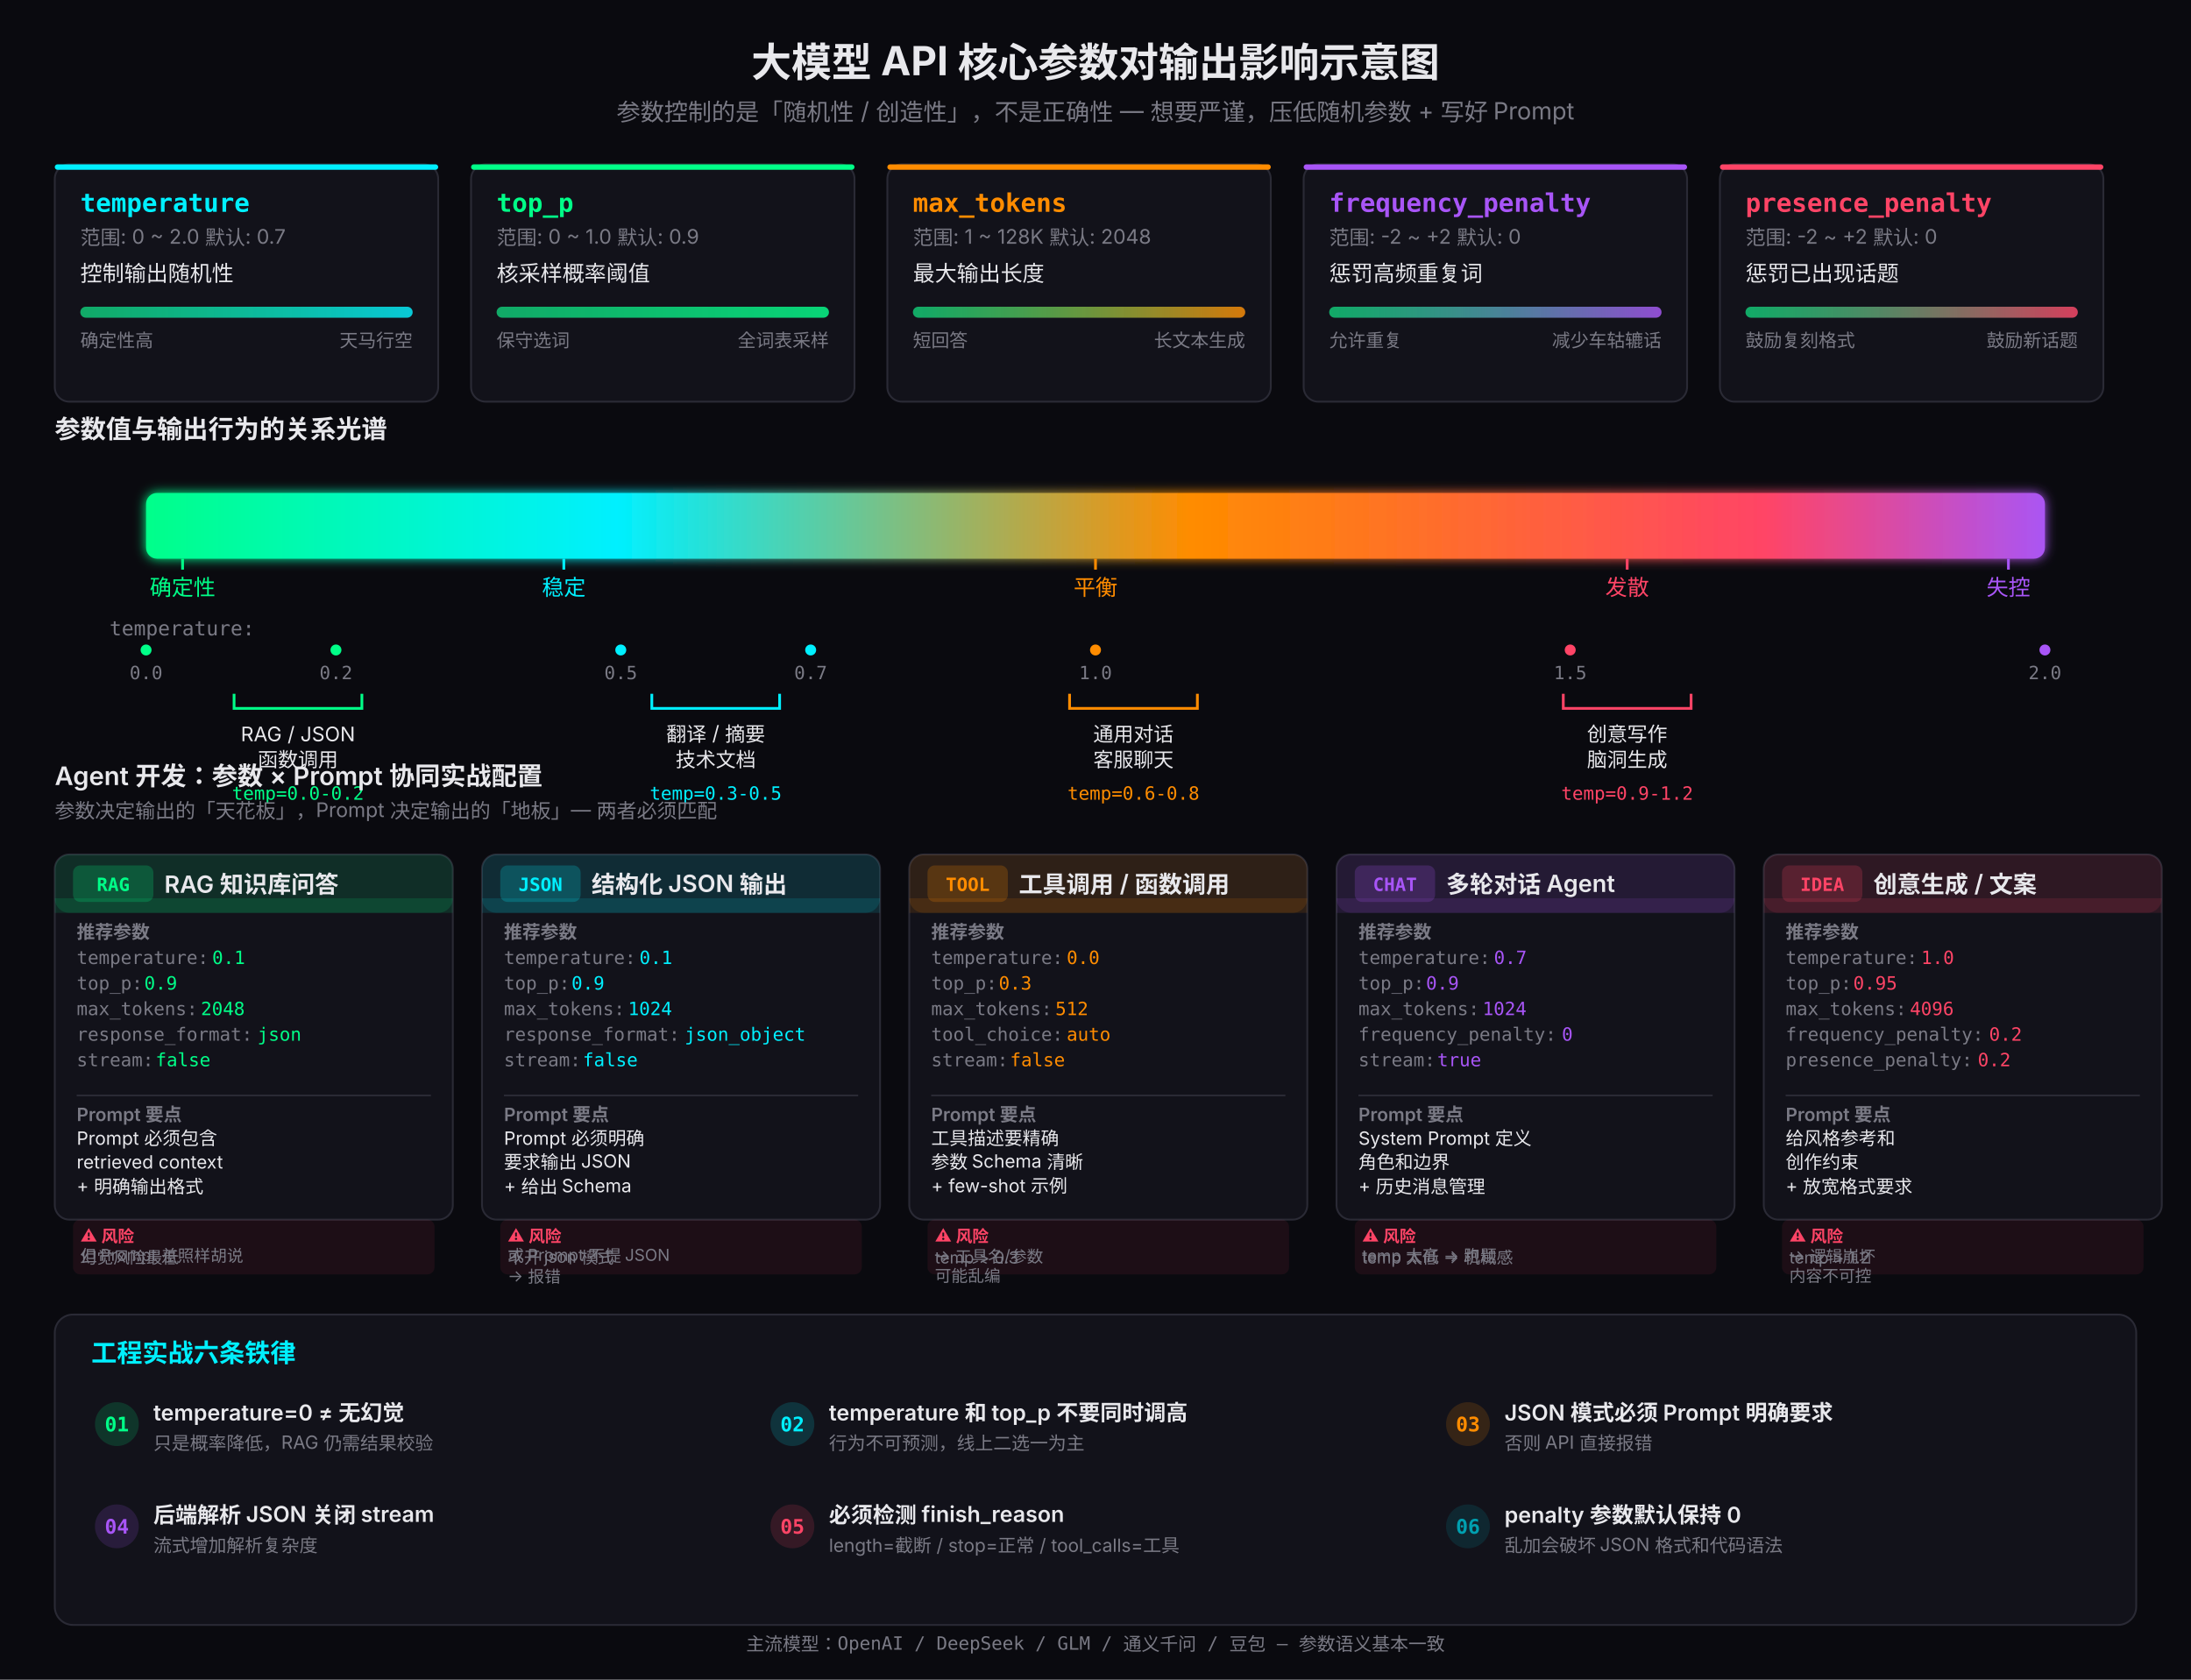
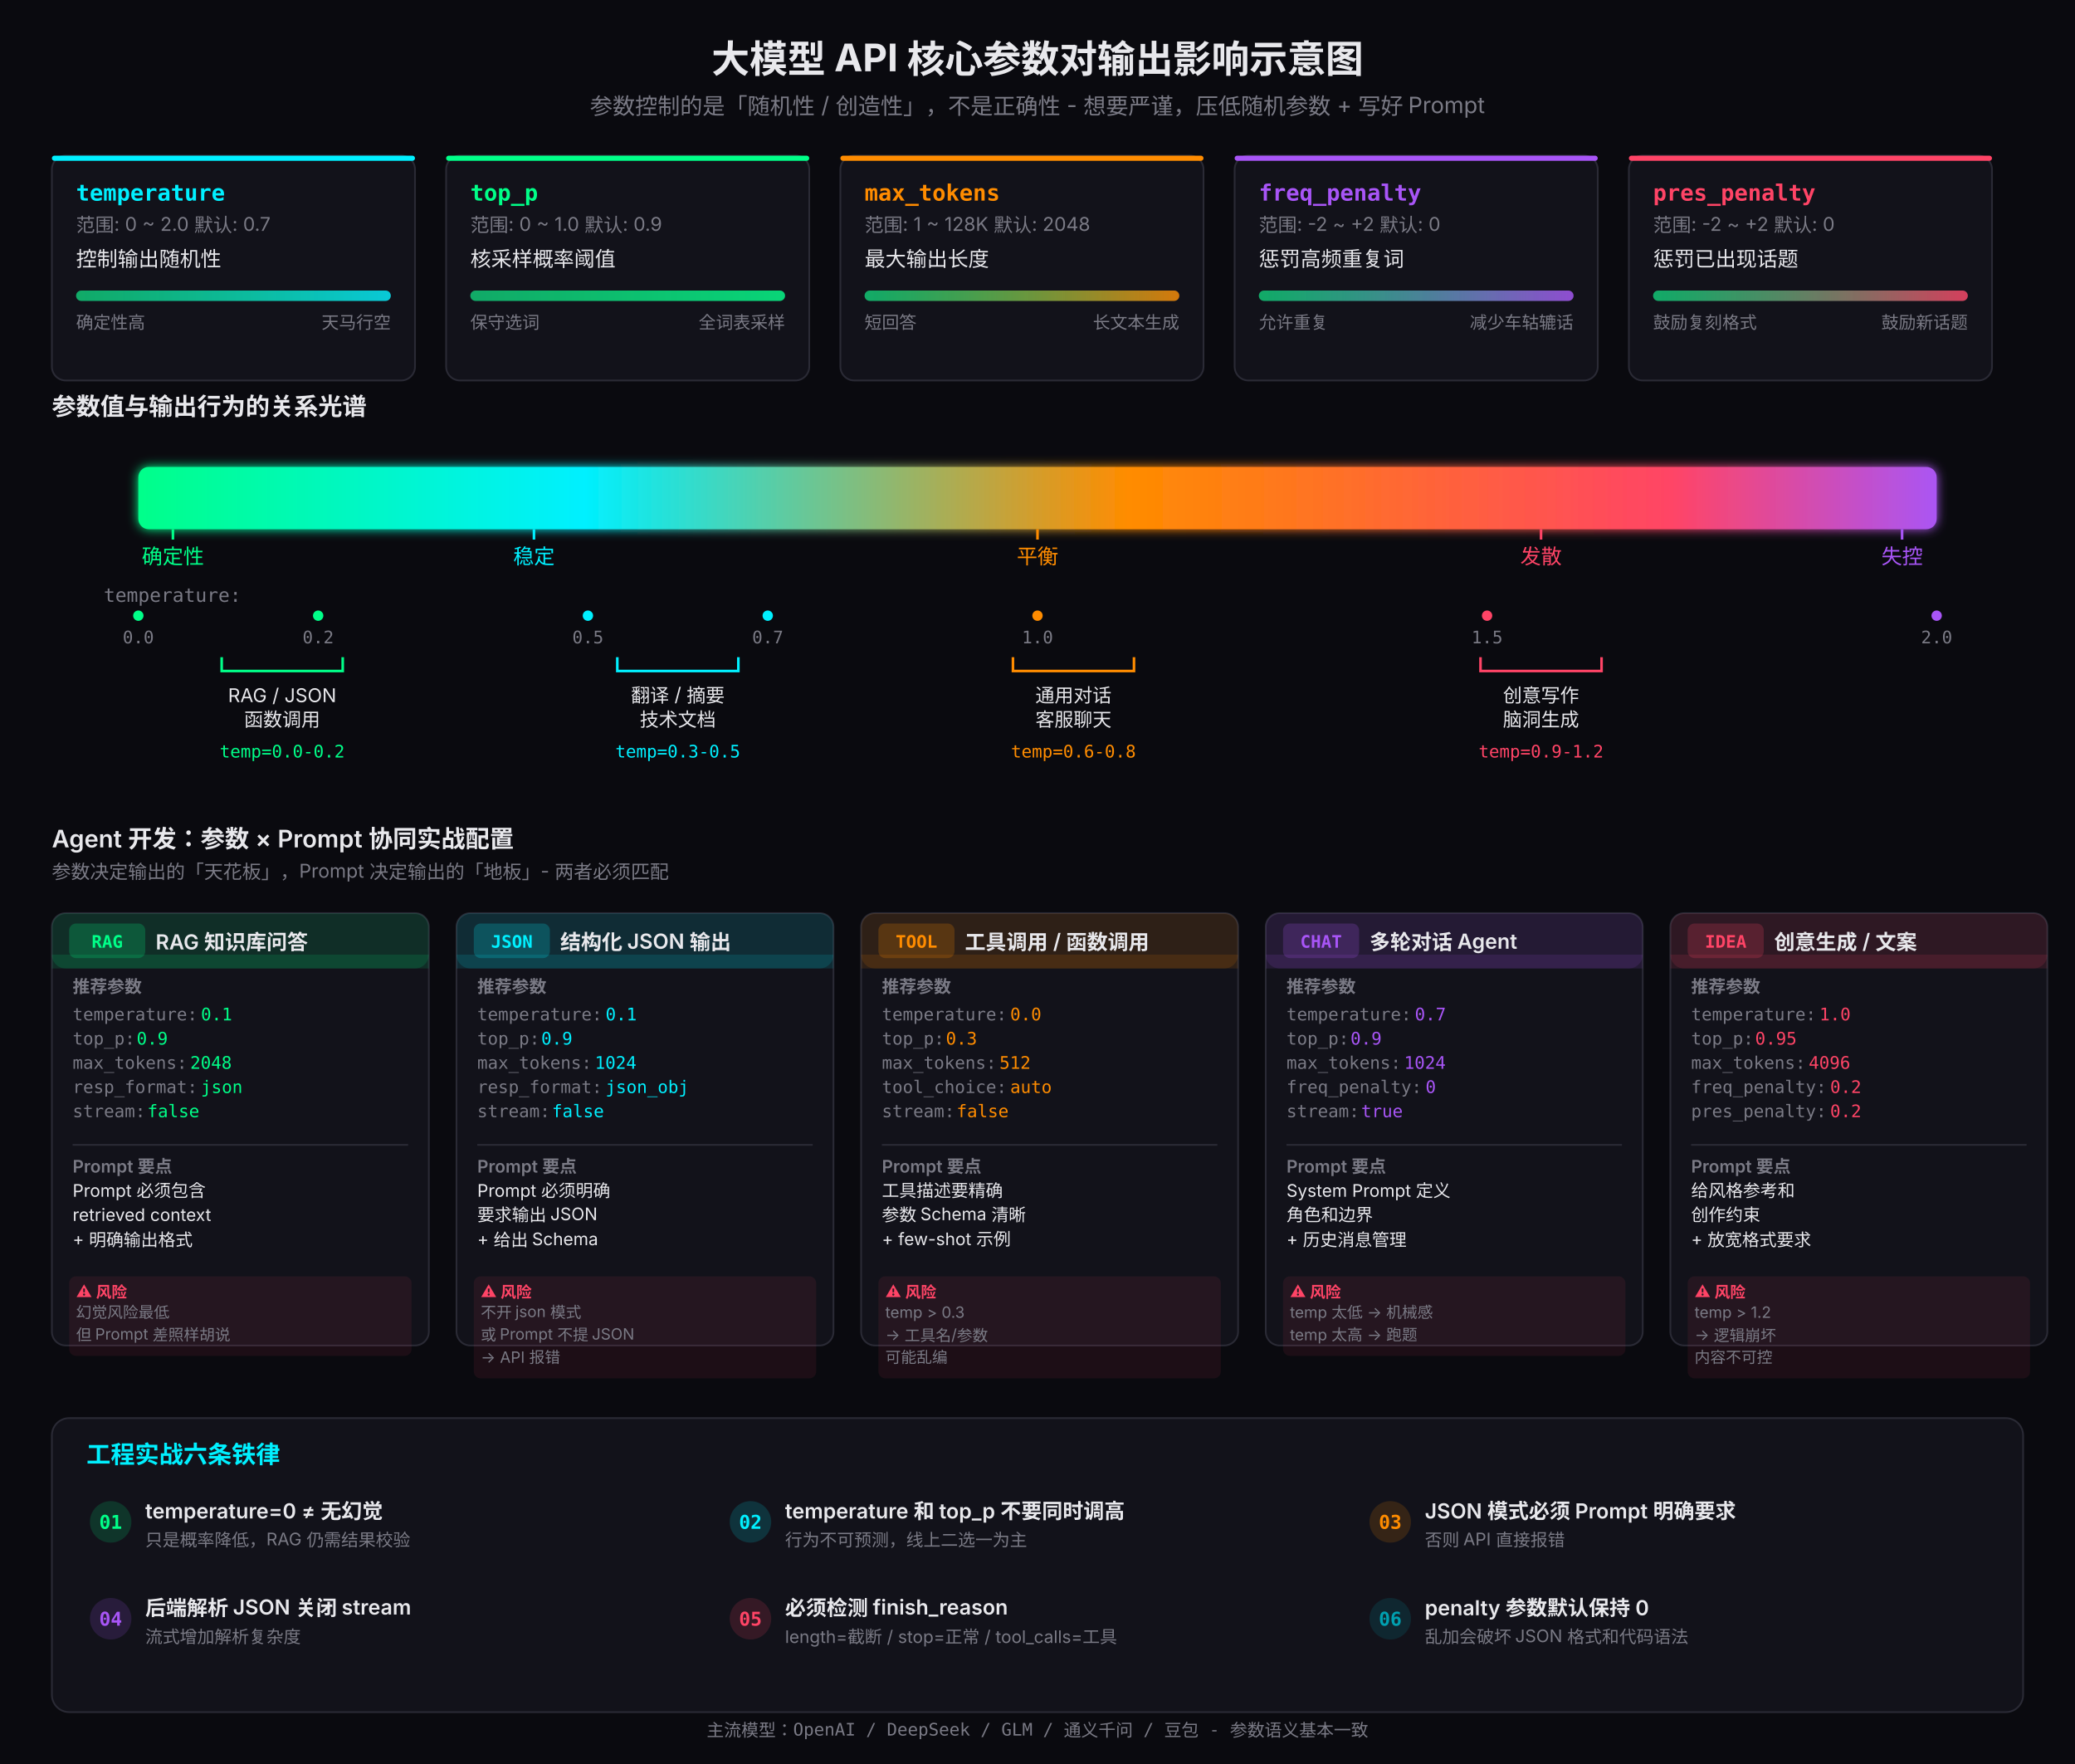
- <svg xmlns="http://www.w3.org/2000/svg" viewBox="0 0 1200 920" font-family="Inter, sans-serif">
+ <svg xmlns="http://www.w3.org/2000/svg" viewBox="0 0 1200 1020" font-family="Inter, sans-serif">
  <defs>
    <marker id="arrow" markerWidth="8" markerHeight="6" refX="8" refY="3" orient="auto">
      <path d="M0,0 L8,3 L0,6 Z" fill="#7a7a85" />
    </marker>
    <marker id="arrow-accent" markerWidth="8" markerHeight="6" refX="8" refY="3" orient="auto">
      <path d="M0,0 L8,3 L0,6 Z" fill="#00f0ff" />
    </marker>
    <linearGradient id="spectrum-grad" x1="0%" y1="0%" x2="100%" y2="0%">
      <stop offset="0%" stop-color="#00ff88" />
      <stop offset="25%" stop-color="#00f0ff" />
      <stop offset="55%" stop-color="#ff8c00" />
      <stop offset="85%" stop-color="#ff4466" />
      <stop offset="100%" stop-color="#a855f7" />
    </linearGradient>
    <filter id="glow" x="-20%" y="-20%" width="140%" height="140%">
      <feGaussianBlur stdDeviation="3" result="blur" />
      <feMerge>
        <feMergeNode in="blur" />
        <feMergeNode in="SourceGraphic" />
      </feMerge>
    </filter>
  </defs>
-   <rect width="1200" height="920" fill="#0a0a0f" />
+   <rect width="1200" height="1020" fill="#0a0a0f" />
  <text x="600" y="42" text-anchor="middle" font-size="22" font-weight="700" fill="#e8e8ec">大模型 API 核心参数对输出影响示意图</text>
-   <text x="600" y="66" text-anchor="middle" font-size="13" fill="#7a7a85">参数控制的是「随机性 / 创造性」，不是正确性 — 想要严谨，压低随机参数 + 写好 Prompt</text>
+   <text x="600" y="66" text-anchor="middle" font-size="13" fill="#7a7a85">参数控制的是「随机性 / 创造性」，不是正确性 - 想要严谨，压低随机参数 + 写好 Prompt</text>
  <rect x="30" y="90" width="210" height="130" rx="8" fill="#12121a" stroke="#2a2a35" stroke-width="1" />
  <rect x="30" y="90" width="210" height="3" rx="1.5" fill="#00f0ff" />
-   <text x="44" y="116" font-size="14" font-weight="600" fill="#00f0ff" font-family="JetBrains Mono, monospace">temperature</text>
+   <text x="44" y="116" font-size="13" font-weight="600" fill="#00f0ff" font-family="JetBrains Mono, monospace">temperature</text>
  <text x="44" y="134" font-size="11" fill="#7a7a85">范围: 0 ~ 2.0  默认: 0.7</text>
  <text x="44" y="154" font-size="12" fill="#e8e8ec">控制输出随机性</text>
  <rect x="44" y="168" width="182" height="6" rx="3" fill="#2a2a35" />
  <linearGradient id="mini-grad-0" x1="0%" y1="0%" x2="100%" y2="0%">
    <stop offset="0%" stop-color="#00ff88" stop-opacity="0.6" />
    <stop offset="100%" stop-color="#00f0ff" stop-opacity="0.8" />
  </linearGradient>
  <rect x="44" y="168" width="182" height="6" rx="3" fill="url(#mini-grad-0)" />
  <text x="44" y="190" font-size="10" fill="#7a7a85">确定性高</text>
  <text x="226" y="190" text-anchor="end" font-size="10" fill="#7a7a85">天马行空</text>
  <rect x="258" y="90" width="210" height="130" rx="8" fill="#12121a" stroke="#2a2a35" stroke-width="1" />
  <rect x="258" y="90" width="210" height="3" rx="1.5" fill="#00ff88" />
-   <text x="272" y="116" font-size="14" font-weight="600" fill="#00ff88" font-family="JetBrains Mono, monospace">top_p</text>
+   <text x="272" y="116" font-size="13" font-weight="600" fill="#00ff88" font-family="JetBrains Mono, monospace">top_p</text>
  <text x="272" y="134" font-size="11" fill="#7a7a85">范围: 0 ~ 1.0  默认: 0.9</text>
  <text x="272" y="154" font-size="12" fill="#e8e8ec">核采样概率阈值</text>
  <rect x="272" y="168" width="182" height="6" rx="3" fill="#2a2a35" />
  <linearGradient id="mini-grad-1" x1="0%" y1="0%" x2="100%" y2="0%">
    <stop offset="0%" stop-color="#00ff88" stop-opacity="0.6" />
    <stop offset="100%" stop-color="#00ff88" stop-opacity="0.8" />
  </linearGradient>
  <rect x="272" y="168" width="182" height="6" rx="3" fill="url(#mini-grad-1)" />
  <text x="272" y="190" font-size="10" fill="#7a7a85">保守选词</text>
  <text x="454" y="190" text-anchor="end" font-size="10" fill="#7a7a85">全词表采样</text>
  <rect x="486" y="90" width="210" height="130" rx="8" fill="#12121a" stroke="#2a2a35" stroke-width="1" />
  <rect x="486" y="90" width="210" height="3" rx="1.5" fill="#ff8c00" />
-   <text x="500" y="116" font-size="14" font-weight="600" fill="#ff8c00" font-family="JetBrains Mono, monospace">max_tokens</text>
+   <text x="500" y="116" font-size="13" font-weight="600" fill="#ff8c00" font-family="JetBrains Mono, monospace">max_tokens</text>
  <text x="500" y="134" font-size="11" fill="#7a7a85">范围: 1 ~ 128K  默认: 2048</text>
  <text x="500" y="154" font-size="12" fill="#e8e8ec">最大输出长度</text>
  <rect x="500" y="168" width="182" height="6" rx="3" fill="#2a2a35" />
  <linearGradient id="mini-grad-2" x1="0%" y1="0%" x2="100%" y2="0%">
    <stop offset="0%" stop-color="#00ff88" stop-opacity="0.6" />
    <stop offset="100%" stop-color="#ff8c00" stop-opacity="0.8" />
  </linearGradient>
  <rect x="500" y="168" width="182" height="6" rx="3" fill="url(#mini-grad-2)" />
  <text x="500" y="190" font-size="10" fill="#7a7a85">短回答</text>
  <text x="682" y="190" text-anchor="end" font-size="10" fill="#7a7a85">长文本生成</text>
  <rect x="714" y="90" width="210" height="130" rx="8" fill="#12121a" stroke="#2a2a35" stroke-width="1" />
  <rect x="714" y="90" width="210" height="3" rx="1.5" fill="#a855f7" />
-   <text x="728" y="116" font-size="14" font-weight="600" fill="#a855f7" font-family="JetBrains Mono, monospace">frequency_penalty</text>
+   <text x="728" y="116" font-size="13" font-weight="600" fill="#a855f7" font-family="JetBrains Mono, monospace">freq_penalty</text>
  <text x="728" y="134" font-size="11" fill="#7a7a85">范围: -2 ~ +2  默认: 0</text>
  <text x="728" y="154" font-size="12" fill="#e8e8ec">惩罚高频重复词</text>
  <rect x="728" y="168" width="182" height="6" rx="3" fill="#2a2a35" />
  <linearGradient id="mini-grad-3" x1="0%" y1="0%" x2="100%" y2="0%">
    <stop offset="0%" stop-color="#00ff88" stop-opacity="0.6" />
    <stop offset="100%" stop-color="#a855f7" stop-opacity="0.8" />
  </linearGradient>
  <rect x="728" y="168" width="182" height="6" rx="3" fill="url(#mini-grad-3)" />
  <text x="728" y="190" font-size="10" fill="#7a7a85">允许重复</text>
  <text x="910" y="190" text-anchor="end" font-size="10" fill="#7a7a85">减少车轱辘话</text>
  <rect x="942" y="90" width="210" height="130" rx="8" fill="#12121a" stroke="#2a2a35" stroke-width="1" />
  <rect x="942" y="90" width="210" height="3" rx="1.5" fill="#ff4466" />
-   <text x="956" y="116" font-size="14" font-weight="600" fill="#ff4466" font-family="JetBrains Mono, monospace">presence_penalty</text>
+   <text x="956" y="116" font-size="13" font-weight="600" fill="#ff4466" font-family="JetBrains Mono, monospace">pres_penalty</text>
  <text x="956" y="134" font-size="11" fill="#7a7a85">范围: -2 ~ +2  默认: 0</text>
  <text x="956" y="154" font-size="12" fill="#e8e8ec">惩罚已出现话题</text>
  <rect x="956" y="168" width="182" height="6" rx="3" fill="#2a2a35" />
  <linearGradient id="mini-grad-4" x1="0%" y1="0%" x2="100%" y2="0%">
    <stop offset="0%" stop-color="#00ff88" stop-opacity="0.6" />
    <stop offset="100%" stop-color="#ff4466" stop-opacity="0.8" />
  </linearGradient>
  <rect x="956" y="168" width="182" height="6" rx="3" fill="url(#mini-grad-4)" />
  <text x="956" y="190" font-size="10" fill="#7a7a85">鼓励复刻格式</text>
  <text x="1138" y="190" text-anchor="end" font-size="10" fill="#7a7a85">鼓励新话题</text>
  <text x="30" y="240" font-size="14" font-weight="600" fill="#e8e8ec">参数值与输出行为的关系光谱</text>
  <rect x="80" y="270" width="1040" height="36" rx="6" fill="url(#spectrum-grad)" filter="url(#glow)" />
  <text x="100" y="326" text-anchor="middle" font-size="12" font-weight="500" fill="#00ff88">确定性</text>
  <line x1="100" y1="306" x2="100" y2="312" stroke="#00ff88" stroke-width="1.5" />
  <text x="308.8" y="326" text-anchor="middle" font-size="12" font-weight="500" fill="#00f0ff">稳定</text>
  <line x1="308.8" y1="306" x2="308.8" y2="312" stroke="#00f0ff" stroke-width="1.5" />
  <text x="600.0" y="326" text-anchor="middle" font-size="12" font-weight="500" fill="#ff8c00">平衡</text>
  <line x1="600.0" y1="306" x2="600.0" y2="312" stroke="#ff8c00" stroke-width="1.5" />
  <text x="891.2" y="326" text-anchor="middle" font-size="12" font-weight="500" fill="#ff4466">发散</text>
  <line x1="891.2" y1="306" x2="891.2" y2="312" stroke="#ff4466" stroke-width="1.5" />
  <text x="1100" y="326" text-anchor="middle" font-size="12" font-weight="500" fill="#a855f7">失控</text>
  <line x1="1100" y1="306" x2="1100" y2="312" stroke="#a855f7" stroke-width="1.5" />
  <text x="60" y="348" font-size="11" fill="#7a7a85" font-family="JetBrains Mono, monospace">temperature:</text>
  <circle cx="80.0" cy="356" r="3" fill="#00ff88" />
  <text x="80.0" y="372" text-anchor="middle" font-size="10" fill="#7a7a85" font-family="JetBrains Mono, monospace">0.0</text>
  <circle cx="184.0" cy="356" r="3" fill="#00ff88" />
  <text x="184.0" y="372" text-anchor="middle" font-size="10" fill="#7a7a85" font-family="JetBrains Mono, monospace">0.2</text>
  <circle cx="340.0" cy="356" r="3" fill="#00f0ff" />
  <text x="340.0" y="372" text-anchor="middle" font-size="10" fill="#7a7a85" font-family="JetBrains Mono, monospace">0.5</text>
  <circle cx="444.0" cy="356" r="3" fill="#00f0ff" />
  <text x="444.0" y="372" text-anchor="middle" font-size="10" fill="#7a7a85" font-family="JetBrains Mono, monospace">0.7</text>
  <circle cx="600.0" cy="356" r="3" fill="#ff8c00" />
  <text x="600.0" y="372" text-anchor="middle" font-size="10" fill="#7a7a85" font-family="JetBrains Mono, monospace">1.0</text>
  <circle cx="860.0" cy="356" r="3" fill="#ff4466" />
  <text x="860.0" y="372" text-anchor="middle" font-size="10" fill="#7a7a85" font-family="JetBrains Mono, monospace">1.5</text>
  <circle cx="1120.0" cy="356" r="3" fill="#a855f7" />
  <text x="1120.0" y="372" text-anchor="middle" font-size="10" fill="#7a7a85" font-family="JetBrains Mono, monospace">2.0</text>
  <path d="M 128.2,380 L 128.2,388 L 198.2,388 L 198.2,380" stroke="#00ff88" stroke-width="1.5" fill="none" />
  <text x="163.2" y="406" text-anchor="middle" font-size="11" fill="#e8e8ec">RAG / JSON</text>
  <text x="163.2" y="420" text-anchor="middle" font-size="11" fill="#e8e8ec">函数调用</text>
  <text x="163.2" y="438" text-anchor="middle" font-size="10" fill="#00ff88" font-family="JetBrains Mono, monospace">temp=0.0-0.2</text>
  <path d="M 357.0,380 L 357.0,388 L 427.0,388 L 427.0,380" stroke="#00f0ff" stroke-width="1.5" fill="none" />
  <text x="392.0" y="406" text-anchor="middle" font-size="11" fill="#e8e8ec">翻译 / 摘要</text>
  <text x="392.0" y="420" text-anchor="middle" font-size="11" fill="#e8e8ec">技术文档</text>
  <text x="392.0" y="438" text-anchor="middle" font-size="10" fill="#00f0ff" font-family="JetBrains Mono, monospace">temp=0.3-0.5</text>
  <path d="M 585.8,380 L 585.8,388 L 655.8,388 L 655.8,380" stroke="#ff8c00" stroke-width="1.5" fill="none" />
  <text x="620.8" y="406" text-anchor="middle" font-size="11" fill="#e8e8ec">通用对话</text>
  <text x="620.8" y="420" text-anchor="middle" font-size="11" fill="#e8e8ec">客服聊天</text>
  <text x="620.8" y="438" text-anchor="middle" font-size="10" fill="#ff8c00" font-family="JetBrains Mono, monospace">temp=0.6-0.8</text>
  <path d="M 856.2,380 L 856.2,388 L 926.2,388 L 926.2,380" stroke="#ff4466" stroke-width="1.5" fill="none" />
  <text x="891.2" y="406" text-anchor="middle" font-size="11" fill="#e8e8ec">创意写作</text>
  <text x="891.2" y="420" text-anchor="middle" font-size="11" fill="#e8e8ec">脑洞生成</text>
  <text x="891.2" y="438" text-anchor="middle" font-size="10" fill="#ff4466" font-family="JetBrains Mono, monospace">temp=0.9-1.2</text>
-   <text x="30" y="430" font-size="14" font-weight="600" fill="#e8e8ec">Agent 开发：参数 × Prompt 协同实战配置</text>
-   <text x="30" y="448" font-size="11" fill="#7a7a85">参数决定输出的「天花板」，Prompt 决定输出的「地板」— 两者必须匹配</text>
-   <rect x="30" y="468" width="218" height="200" rx="8" fill="#12121a" stroke="#2a2a35" stroke-width="1" />
-   <rect x="30" y="468" width="218" height="32" rx="8" fill="#00ff88" opacity="0.12" />
-   <rect x="30" y="492" width="218" height="8" fill="#00ff88" opacity="0.12" />
-   <rect x="40" y="474" width="44" height="20" rx="4" fill="#00ff88" opacity="0.2" />
-   <text x="62" y="488" text-anchor="middle" font-size="10" font-weight="700" fill="#00ff88" font-family="JetBrains Mono, monospace">RAG</text>
-   <text x="90" y="489" font-size="13" font-weight="600" fill="#e8e8ec">RAG 知识库问答</text>
-   <text x="42" y="514" font-size="10" font-weight="600" fill="#7a7a85">推荐参数</text>
-   <text x="42" y="528" font-size="10" fill="#7a7a85" font-family="JetBrains Mono, monospace">temperature:</text>
-   <text x="116.2" y="528" font-size="10" fill="#00ff88" font-family="JetBrains Mono, monospace">0.1</text>
-   <text x="42" y="542" font-size="10" fill="#7a7a85" font-family="JetBrains Mono, monospace">top_p:</text>
-   <text x="79.0" y="542" font-size="10" fill="#00ff88" font-family="JetBrains Mono, monospace">0.9</text>
-   <text x="42" y="556" font-size="10" fill="#7a7a85" font-family="JetBrains Mono, monospace">max_tokens:</text>
-   <text x="110.0" y="556" font-size="10" fill="#00ff88" font-family="JetBrains Mono, monospace">2048</text>
-   <text x="42" y="570" font-size="10" fill="#7a7a85" font-family="JetBrains Mono, monospace">response_format:</text>
-   <text x="141.0" y="570" font-size="10" fill="#00ff88" font-family="JetBrains Mono, monospace">json</text>
-   <text x="42" y="584" font-size="10" fill="#7a7a85" font-family="JetBrains Mono, monospace">stream:</text>
-   <text x="85.2" y="584" font-size="10" fill="#00ff88" font-family="JetBrains Mono, monospace">false</text>
-   <line x1="42" y1="600" x2="236" y2="600" stroke="#2a2a35" stroke-width="1" />
-   <text x="42" y="614" font-size="10" font-weight="600" fill="#7a7a85">Prompt 要点</text>
-   <text x="42" y="627" font-size="10" fill="#e8e8ec">Prompt 必须包含</text>
-   <text x="42" y="640" font-size="10" fill="#e8e8ec">retrieved context</text>
-   <text x="42" y="653" font-size="10" fill="#e8e8ec">+ 明确输出格式</text>
-   <rect x="40" y="668" width="198" height="30" rx="4" fill="#ff4466" opacity="0.08" />
-   <text x="44" y="680" font-size="9" font-weight="600" fill="#ff4466">⚠ 风险</text>
-   <text x="44" y="692" font-size="9" fill="#7a7a85">幻觉风险最低</text>
-   <text x="44" y="691" font-size="9" fill="#7a7a85">但 Prompt 差照样胡说</text>
-   <rect x="264" y="468" width="218" height="200" rx="8" fill="#12121a" stroke="#2a2a35" stroke-width="1" />
-   <rect x="264" y="468" width="218" height="32" rx="8" fill="#00f0ff" opacity="0.12" />
-   <rect x="264" y="492" width="218" height="8" fill="#00f0ff" opacity="0.12" />
-   <rect x="274" y="474" width="44" height="20" rx="4" fill="#00f0ff" opacity="0.2" />
-   <text x="296" y="488" text-anchor="middle" font-size="10" font-weight="700" fill="#00f0ff" font-family="JetBrains Mono, monospace">JSON</text>
-   <text x="324" y="489" font-size="13" font-weight="600" fill="#e8e8ec">结构化 JSON 输出</text>
-   <text x="276" y="514" font-size="10" font-weight="600" fill="#7a7a85">推荐参数</text>
-   <text x="276" y="528" font-size="10" fill="#7a7a85" font-family="JetBrains Mono, monospace">temperature:</text>
-   <text x="350.2" y="528" font-size="10" fill="#00f0ff" font-family="JetBrains Mono, monospace">0.1</text>
-   <text x="276" y="542" font-size="10" fill="#7a7a85" font-family="JetBrains Mono, monospace">top_p:</text>
-   <text x="313.0" y="542" font-size="10" fill="#00f0ff" font-family="JetBrains Mono, monospace">0.9</text>
-   <text x="276" y="556" font-size="10" fill="#7a7a85" font-family="JetBrains Mono, monospace">max_tokens:</text>
-   <text x="344.0" y="556" font-size="10" fill="#00f0ff" font-family="JetBrains Mono, monospace">1024</text>
-   <text x="276" y="570" font-size="10" fill="#7a7a85" font-family="JetBrains Mono, monospace">response_format:</text>
-   <text x="375.0" y="570" font-size="10" fill="#00f0ff" font-family="JetBrains Mono, monospace">json_object</text>
-   <text x="276" y="584" font-size="10" fill="#7a7a85" font-family="JetBrains Mono, monospace">stream:</text>
-   <text x="319.2" y="584" font-size="10" fill="#00f0ff" font-family="JetBrains Mono, monospace">false</text>
-   <line x1="276" y1="600" x2="470" y2="600" stroke="#2a2a35" stroke-width="1" />
-   <text x="276" y="614" font-size="10" font-weight="600" fill="#7a7a85">Prompt 要点</text>
-   <text x="276" y="627" font-size="10" fill="#e8e8ec">Prompt 必须明确</text>
-   <text x="276" y="640" font-size="10" fill="#e8e8ec">要求输出 JSON</text>
-   <text x="276" y="653" font-size="10" fill="#e8e8ec">+ 给出 Schema</text>
-   <rect x="274" y="668" width="198" height="30" rx="4" fill="#ff4466" opacity="0.08" />
-   <text x="278" y="680" font-size="9" font-weight="600" fill="#ff4466">⚠ 风险</text>
-   <text x="278" y="692" font-size="9" fill="#7a7a85">不开 json 模式</text>
-   <text x="278" y="691" font-size="9" fill="#7a7a85">或 Prompt 不提 JSON</text>
-   <text x="278" y="702" font-size="9" fill="#7a7a85">→ 报错</text>
-   <rect x="498" y="468" width="218" height="200" rx="8" fill="#12121a" stroke="#2a2a35" stroke-width="1" />
-   <rect x="498" y="468" width="218" height="32" rx="8" fill="#ff8c00" opacity="0.12" />
-   <rect x="498" y="492" width="218" height="8" fill="#ff8c00" opacity="0.12" />
-   <rect x="508" y="474" width="44" height="20" rx="4" fill="#ff8c00" opacity="0.2" />
-   <text x="530" y="488" text-anchor="middle" font-size="10" font-weight="700" fill="#ff8c00" font-family="JetBrains Mono, monospace">TOOL</text>
-   <text x="558" y="489" font-size="13" font-weight="600" fill="#e8e8ec">工具调用 / 函数调用</text>
-   <text x="510" y="514" font-size="10" font-weight="600" fill="#7a7a85">推荐参数</text>
-   <text x="510" y="528" font-size="10" fill="#7a7a85" font-family="JetBrains Mono, monospace">temperature:</text>
-   <text x="584.2" y="528" font-size="10" fill="#ff8c00" font-family="JetBrains Mono, monospace">0.0</text>
-   <text x="510" y="542" font-size="10" fill="#7a7a85" font-family="JetBrains Mono, monospace">top_p:</text>
-   <text x="547.0" y="542" font-size="10" fill="#ff8c00" font-family="JetBrains Mono, monospace">0.3</text>
-   <text x="510" y="556" font-size="10" fill="#7a7a85" font-family="JetBrains Mono, monospace">max_tokens:</text>
-   <text x="578.0" y="556" font-size="10" fill="#ff8c00" font-family="JetBrains Mono, monospace">512</text>
-   <text x="510" y="570" font-size="10" fill="#7a7a85" font-family="JetBrains Mono, monospace">tool_choice:</text>
-   <text x="584.2" y="570" font-size="10" fill="#ff8c00" font-family="JetBrains Mono, monospace">auto</text>
-   <text x="510" y="584" font-size="10" fill="#7a7a85" font-family="JetBrains Mono, monospace">stream:</text>
-   <text x="553.2" y="584" font-size="10" fill="#ff8c00" font-family="JetBrains Mono, monospace">false</text>
-   <line x1="510" y1="600" x2="704" y2="600" stroke="#2a2a35" stroke-width="1" />
-   <text x="510" y="614" font-size="10" font-weight="600" fill="#7a7a85">Prompt 要点</text>
-   <text x="510" y="627" font-size="10" fill="#e8e8ec">工具描述要精确</text>
-   <text x="510" y="640" font-size="10" fill="#e8e8ec">参数 Schema 清晰</text>
-   <text x="510" y="653" font-size="10" fill="#e8e8ec">+ few-shot 示例</text>
-   <rect x="508" y="668" width="198" height="30" rx="4" fill="#ff4466" opacity="0.08" />
-   <text x="512" y="680" font-size="9" font-weight="600" fill="#ff4466">⚠ 风险</text>
-   <text x="512" y="692" font-size="9" fill="#7a7a85">temp &gt; 0.3</text>
-   <text x="512" y="691" font-size="9" fill="#7a7a85">→ 工具名/参数</text>
-   <text x="512" y="702" font-size="9" fill="#7a7a85">可能乱编</text>
-   <rect x="732" y="468" width="218" height="200" rx="8" fill="#12121a" stroke="#2a2a35" stroke-width="1" />
-   <rect x="732" y="468" width="218" height="32" rx="8" fill="#a855f7" opacity="0.12" />
-   <rect x="732" y="492" width="218" height="8" fill="#a855f7" opacity="0.12" />
-   <rect x="742" y="474" width="44" height="20" rx="4" fill="#a855f7" opacity="0.2" />
-   <text x="764" y="488" text-anchor="middle" font-size="10" font-weight="700" fill="#a855f7" font-family="JetBrains Mono, monospace">CHAT</text>
-   <text x="792" y="489" font-size="13" font-weight="600" fill="#e8e8ec">多轮对话 Agent</text>
-   <text x="744" y="514" font-size="10" font-weight="600" fill="#7a7a85">推荐参数</text>
-   <text x="744" y="528" font-size="10" fill="#7a7a85" font-family="JetBrains Mono, monospace">temperature:</text>
-   <text x="818.2" y="528" font-size="10" fill="#a855f7" font-family="JetBrains Mono, monospace">0.7</text>
-   <text x="744" y="542" font-size="10" fill="#7a7a85" font-family="JetBrains Mono, monospace">top_p:</text>
-   <text x="781.0" y="542" font-size="10" fill="#a855f7" font-family="JetBrains Mono, monospace">0.9</text>
-   <text x="744" y="556" font-size="10" fill="#7a7a85" font-family="JetBrains Mono, monospace">max_tokens:</text>
-   <text x="812.0" y="556" font-size="10" fill="#a855f7" font-family="JetBrains Mono, monospace">1024</text>
-   <text x="744" y="570" font-size="10" fill="#7a7a85" font-family="JetBrains Mono, monospace">frequency_penalty:</text>
-   <text x="855.4" y="570" font-size="10" fill="#a855f7" font-family="JetBrains Mono, monospace">0</text>
-   <text x="744" y="584" font-size="10" fill="#7a7a85" font-family="JetBrains Mono, monospace">stream:</text>
-   <text x="787.2" y="584" font-size="10" fill="#a855f7" font-family="JetBrains Mono, monospace">true</text>
-   <line x1="744" y1="600" x2="938" y2="600" stroke="#2a2a35" stroke-width="1" />
-   <text x="744" y="614" font-size="10" font-weight="600" fill="#7a7a85">Prompt 要点</text>
-   <text x="744" y="627" font-size="10" fill="#e8e8ec">System Prompt 定义</text>
-   <text x="744" y="640" font-size="10" fill="#e8e8ec">角色和边界</text>
-   <text x="744" y="653" font-size="10" fill="#e8e8ec">+ 历史消息管理</text>
-   <rect x="742" y="668" width="198" height="30" rx="4" fill="#ff4466" opacity="0.08" />
-   <text x="746" y="680" font-size="9" font-weight="600" fill="#ff4466">⚠ 风险</text>
-   <text x="746" y="692" font-size="9" fill="#7a7a85">temp 太低 → 机械感</text>
-   <text x="746" y="691" font-size="9" fill="#7a7a85">temp 太高 → 跑题</text>
-   <rect x="966" y="468" width="218" height="200" rx="8" fill="#12121a" stroke="#2a2a35" stroke-width="1" />
-   <rect x="966" y="468" width="218" height="32" rx="8" fill="#ff4466" opacity="0.12" />
-   <rect x="966" y="492" width="218" height="8" fill="#ff4466" opacity="0.12" />
-   <rect x="976" y="474" width="44" height="20" rx="4" fill="#ff4466" opacity="0.2" />
-   <text x="998" y="488" text-anchor="middle" font-size="10" font-weight="700" fill="#ff4466" font-family="JetBrains Mono, monospace">IDEA</text>
-   <text x="1026" y="489" font-size="13" font-weight="600" fill="#e8e8ec">创意生成 / 文案</text>
-   <text x="978" y="514" font-size="10" font-weight="600" fill="#7a7a85">推荐参数</text>
-   <text x="978" y="528" font-size="10" fill="#7a7a85" font-family="JetBrains Mono, monospace">temperature:</text>
-   <text x="1052.2" y="528" font-size="10" fill="#ff4466" font-family="JetBrains Mono, monospace">1.0</text>
-   <text x="978" y="542" font-size="10" fill="#7a7a85" font-family="JetBrains Mono, monospace">top_p:</text>
-   <text x="1015.0" y="542" font-size="10" fill="#ff4466" font-family="JetBrains Mono, monospace">0.95</text>
-   <text x="978" y="556" font-size="10" fill="#7a7a85" font-family="JetBrains Mono, monospace">max_tokens:</text>
-   <text x="1046.0" y="556" font-size="10" fill="#ff4466" font-family="JetBrains Mono, monospace">4096</text>
-   <text x="978" y="570" font-size="10" fill="#7a7a85" font-family="JetBrains Mono, monospace">frequency_penalty:</text>
-   <text x="1089.4" y="570" font-size="10" fill="#ff4466" font-family="JetBrains Mono, monospace">0.2</text>
-   <text x="978" y="584" font-size="10" fill="#7a7a85" font-family="JetBrains Mono, monospace">presence_penalty:</text>
-   <text x="1083.2" y="584" font-size="10" fill="#ff4466" font-family="JetBrains Mono, monospace">0.2</text>
-   <line x1="978" y1="600" x2="1172" y2="600" stroke="#2a2a35" stroke-width="1" />
-   <text x="978" y="614" font-size="10" font-weight="600" fill="#7a7a85">Prompt 要点</text>
-   <text x="978" y="627" font-size="10" fill="#e8e8ec">给风格参考和</text>
-   <text x="978" y="640" font-size="10" fill="#e8e8ec">创作约束</text>
-   <text x="978" y="653" font-size="10" fill="#e8e8ec">+ 放宽格式要求</text>
-   <rect x="976" y="668" width="198" height="30" rx="4" fill="#ff4466" opacity="0.08" />
-   <text x="980" y="680" font-size="9" font-weight="600" fill="#ff4466">⚠ 风险</text>
-   <text x="980" y="692" font-size="9" fill="#7a7a85">temp &gt; 1.2</text>
-   <text x="980" y="691" font-size="9" fill="#7a7a85">→ 逻辑崩坏</text>
-   <text x="980" y="702" font-size="9" fill="#7a7a85">内容不可控</text>
-   <rect x="30" y="720" width="1140" height="170" rx="10" fill="#12121a" stroke="#2a2a35" stroke-width="1" />
-   <text x="50" y="746" font-size="14" font-weight="600" fill="#00f0ff">工程实战六条铁律</text>
-   <circle cx="64" cy="780" r="12" fill="#00ff88" opacity="0.15" />
-   <text x="64" y="784" text-anchor="middle" font-size="11" font-weight="700" fill="#00ff88" font-family="JetBrains Mono, monospace">01</text>
-   <text x="84" y="778" font-size="12" font-weight="600" fill="#e8e8ec">temperature=0 ≠ 无幻觉</text>
-   <text x="84" y="794" font-size="10" fill="#7a7a85">只是概率降低，RAG 仍需结果校验</text>
-   <circle cx="434" cy="780" r="12" fill="#00f0ff" opacity="0.15" />
-   <text x="434" y="784" text-anchor="middle" font-size="11" font-weight="700" fill="#00f0ff" font-family="JetBrains Mono, monospace">02</text>
-   <text x="454" y="778" font-size="12" font-weight="600" fill="#e8e8ec">temperature 和 top_p 不要同时调高</text>
-   <text x="454" y="794" font-size="10" fill="#7a7a85">行为不可预测，线上二选一为主</text>
-   <circle cx="804" cy="780" r="12" fill="#ff8c00" opacity="0.15" />
-   <text x="804" y="784" text-anchor="middle" font-size="11" font-weight="700" fill="#ff8c00" font-family="JetBrains Mono, monospace">03</text>
-   <text x="824" y="778" font-size="12" font-weight="600" fill="#e8e8ec">JSON 模式必须 Prompt 明确要求</text>
-   <text x="824" y="794" font-size="10" fill="#7a7a85">否则 API 直接报错</text>
-   <circle cx="64" cy="836" r="12" fill="#a855f7" opacity="0.15" />
-   <text x="64" y="840" text-anchor="middle" font-size="11" font-weight="700" fill="#a855f7" font-family="JetBrains Mono, monospace">04</text>
-   <text x="84" y="834" font-size="12" font-weight="600" fill="#e8e8ec">后端解析 JSON 关闭 stream</text>
-   <text x="84" y="850" font-size="10" fill="#7a7a85">流式增加解析复杂度</text>
-   <circle cx="434" cy="836" r="12" fill="#ff4466" opacity="0.15" />
-   <text x="434" y="840" text-anchor="middle" font-size="11" font-weight="700" fill="#ff4466" font-family="JetBrains Mono, monospace">05</text>
-   <text x="454" y="834" font-size="12" font-weight="600" fill="#e8e8ec">必须检测 finish_reason</text>
-   <text x="454" y="850" font-size="10" fill="#7a7a85">length=截断 / stop=正常 / tool_calls=工具</text>
-   <circle cx="804" cy="836" r="12" fill="#00a0b0" opacity="0.15" />
-   <text x="804" y="840" text-anchor="middle" font-size="11" font-weight="700" fill="#00a0b0" font-family="JetBrains Mono, monospace">06</text>
-   <text x="824" y="834" font-size="12" font-weight="600" fill="#e8e8ec">penalty 参数默认保持 0</text>
-   <text x="824" y="850" font-size="10" fill="#7a7a85">乱加会破坏 JSON 格式和代码语法</text>
-   <text x="600" y="904" text-anchor="middle" font-size="10" fill="#7a7a85" font-family="JetBrains Mono, monospace">主流模型：OpenAI / DeepSeek / GLM / 通义千问 / 豆包 — 参数语义基本一致</text>
+   <text x="30" y="490" font-size="14" font-weight="600" fill="#e8e8ec">Agent 开发：参数 × Prompt 协同实战配置</text>
+   <text x="30" y="508" font-size="11" fill="#7a7a85">参数决定输出的「天花板」，Prompt 决定输出的「地板」- 两者必须匹配</text>
+   <rect x="30" y="528" width="218" height="250" rx="8" fill="#12121a" stroke="#2a2a35" stroke-width="1" />
+   <rect x="30" y="528" width="218" height="32" rx="8" fill="#00ff88" opacity="0.12" />
+   <rect x="30" y="552" width="218" height="8" fill="#00ff88" opacity="0.12" />
+   <rect x="40" y="534" width="44" height="20" rx="4" fill="#00ff88" opacity="0.2" />
+   <text x="62" y="548" text-anchor="middle" font-size="10" font-weight="700" fill="#00ff88" font-family="JetBrains Mono, monospace">RAG</text>
+   <text x="90" y="549" font-size="12" font-weight="600" fill="#e8e8ec">RAG 知识库问答</text>
+   <text x="42" y="574" font-size="10" font-weight="600" fill="#7a7a85">推荐参数</text>
+   <text x="42" y="590" font-size="10" fill="#7a7a85" font-family="JetBrains Mono, monospace">temperature:</text>
+   <text x="116.2" y="590" font-size="10" fill="#00ff88" font-family="JetBrains Mono, monospace">0.1</text>
+   <text x="42" y="604" font-size="10" fill="#7a7a85" font-family="JetBrains Mono, monospace">top_p:</text>
+   <text x="79.0" y="604" font-size="10" fill="#00ff88" font-family="JetBrains Mono, monospace">0.9</text>
+   <text x="42" y="618" font-size="10" fill="#7a7a85" font-family="JetBrains Mono, monospace">max_tokens:</text>
+   <text x="110.0" y="618" font-size="10" fill="#00ff88" font-family="JetBrains Mono, monospace">2048</text>
+   <text x="42" y="632" font-size="10" fill="#7a7a85" font-family="JetBrains Mono, monospace">resp_format:</text>
+   <text x="116.2" y="632" font-size="10" fill="#00ff88" font-family="JetBrains Mono, monospace">json</text>
+   <text x="42" y="646" font-size="10" fill="#7a7a85" font-family="JetBrains Mono, monospace">stream:</text>
+   <text x="85.2" y="646" font-size="10" fill="#00ff88" font-family="JetBrains Mono, monospace">false</text>
+   <line x1="42" y1="662" x2="236" y2="662" stroke="#2a2a35" stroke-width="1" />
+   <text x="42" y="678" font-size="10" font-weight="600" fill="#7a7a85">Prompt 要点</text>
+   <text x="42" y="692" font-size="10" fill="#e8e8ec">Prompt 必须包含</text>
+   <text x="42" y="706" font-size="10" fill="#e8e8ec">retrieved context</text>
+   <text x="42" y="720" font-size="10" fill="#e8e8ec">+ 明确输出格式</text>
+   <rect x="40" y="738" width="198" height="46" rx="4" fill="#ff4466" opacity="0.08" />
+   <text x="44" y="750" font-size="9" font-weight="600" fill="#ff4466">⚠ 风险</text>
+   <text x="44" y="762" font-size="9" fill="#7a7a85">幻觉风险最低</text>
+   <text x="44" y="775" font-size="9" fill="#7a7a85">但 Prompt 差照样胡说</text>
+   <rect x="264" y="528" width="218" height="250" rx="8" fill="#12121a" stroke="#2a2a35" stroke-width="1" />
+   <rect x="264" y="528" width="218" height="32" rx="8" fill="#00f0ff" opacity="0.12" />
+   <rect x="264" y="552" width="218" height="8" fill="#00f0ff" opacity="0.12" />
+   <rect x="274" y="534" width="44" height="20" rx="4" fill="#00f0ff" opacity="0.2" />
+   <text x="296" y="548" text-anchor="middle" font-size="10" font-weight="700" fill="#00f0ff" font-family="JetBrains Mono, monospace">JSON</text>
+   <text x="324" y="549" font-size="12" font-weight="600" fill="#e8e8ec">结构化 JSON 输出</text>
+   <text x="276" y="574" font-size="10" font-weight="600" fill="#7a7a85">推荐参数</text>
+   <text x="276" y="590" font-size="10" fill="#7a7a85" font-family="JetBrains Mono, monospace">temperature:</text>
+   <text x="350.2" y="590" font-size="10" fill="#00f0ff" font-family="JetBrains Mono, monospace">0.1</text>
+   <text x="276" y="604" font-size="10" fill="#7a7a85" font-family="JetBrains Mono, monospace">top_p:</text>
+   <text x="313.0" y="604" font-size="10" fill="#00f0ff" font-family="JetBrains Mono, monospace">0.9</text>
+   <text x="276" y="618" font-size="10" fill="#7a7a85" font-family="JetBrains Mono, monospace">max_tokens:</text>
+   <text x="344.0" y="618" font-size="10" fill="#00f0ff" font-family="JetBrains Mono, monospace">1024</text>
+   <text x="276" y="632" font-size="10" fill="#7a7a85" font-family="JetBrains Mono, monospace">resp_format:</text>
+   <text x="350.2" y="632" font-size="10" fill="#00f0ff" font-family="JetBrains Mono, monospace">json_obj</text>
+   <text x="276" y="646" font-size="10" fill="#7a7a85" font-family="JetBrains Mono, monospace">stream:</text>
+   <text x="319.2" y="646" font-size="10" fill="#00f0ff" font-family="JetBrains Mono, monospace">false</text>
+   <line x1="276" y1="662" x2="470" y2="662" stroke="#2a2a35" stroke-width="1" />
+   <text x="276" y="678" font-size="10" font-weight="600" fill="#7a7a85">Prompt 要点</text>
+   <text x="276" y="692" font-size="10" fill="#e8e8ec">Prompt 必须明确</text>
+   <text x="276" y="706" font-size="10" fill="#e8e8ec">要求输出 JSON</text>
+   <text x="276" y="720" font-size="10" fill="#e8e8ec">+ 给出 Schema</text>
+   <rect x="274" y="738" width="198" height="59" rx="4" fill="#ff4466" opacity="0.08" />
+   <text x="278" y="750" font-size="9" font-weight="600" fill="#ff4466">⚠ 风险</text>
+   <text x="278" y="762" font-size="9" fill="#7a7a85">不开 json 模式</text>
+   <text x="278" y="775" font-size="9" fill="#7a7a85">或 Prompt 不提 JSON</text>
+   <text x="278" y="788" font-size="9" fill="#7a7a85">-&gt; API 报错</text>
+   <rect x="498" y="528" width="218" height="250" rx="8" fill="#12121a" stroke="#2a2a35" stroke-width="1" />
+   <rect x="498" y="528" width="218" height="32" rx="8" fill="#ff8c00" opacity="0.12" />
+   <rect x="498" y="552" width="218" height="8" fill="#ff8c00" opacity="0.12" />
+   <rect x="508" y="534" width="44" height="20" rx="4" fill="#ff8c00" opacity="0.2" />
+   <text x="530" y="548" text-anchor="middle" font-size="10" font-weight="700" fill="#ff8c00" font-family="JetBrains Mono, monospace">TOOL</text>
+   <text x="558" y="549" font-size="12" font-weight="600" fill="#e8e8ec">工具调用 / 函数调用</text>
+   <text x="510" y="574" font-size="10" font-weight="600" fill="#7a7a85">推荐参数</text>
+   <text x="510" y="590" font-size="10" fill="#7a7a85" font-family="JetBrains Mono, monospace">temperature:</text>
+   <text x="584.2" y="590" font-size="10" fill="#ff8c00" font-family="JetBrains Mono, monospace">0.0</text>
+   <text x="510" y="604" font-size="10" fill="#7a7a85" font-family="JetBrains Mono, monospace">top_p:</text>
+   <text x="547.0" y="604" font-size="10" fill="#ff8c00" font-family="JetBrains Mono, monospace">0.3</text>
+   <text x="510" y="618" font-size="10" fill="#7a7a85" font-family="JetBrains Mono, monospace">max_tokens:</text>
+   <text x="578.0" y="618" font-size="10" fill="#ff8c00" font-family="JetBrains Mono, monospace">512</text>
+   <text x="510" y="632" font-size="10" fill="#7a7a85" font-family="JetBrains Mono, monospace">tool_choice:</text>
+   <text x="584.2" y="632" font-size="10" fill="#ff8c00" font-family="JetBrains Mono, monospace">auto</text>
+   <text x="510" y="646" font-size="10" fill="#7a7a85" font-family="JetBrains Mono, monospace">stream:</text>
+   <text x="553.2" y="646" font-size="10" fill="#ff8c00" font-family="JetBrains Mono, monospace">false</text>
+   <line x1="510" y1="662" x2="704" y2="662" stroke="#2a2a35" stroke-width="1" />
+   <text x="510" y="678" font-size="10" font-weight="600" fill="#7a7a85">Prompt 要点</text>
+   <text x="510" y="692" font-size="10" fill="#e8e8ec">工具描述要精确</text>
+   <text x="510" y="706" font-size="10" fill="#e8e8ec">参数 Schema 清晰</text>
+   <text x="510" y="720" font-size="10" fill="#e8e8ec">+ few-shot 示例</text>
+   <rect x="508" y="738" width="198" height="59" rx="4" fill="#ff4466" opacity="0.08" />
+   <text x="512" y="750" font-size="9" font-weight="600" fill="#ff4466">⚠ 风险</text>
+   <text x="512" y="762" font-size="9" fill="#7a7a85">temp &gt; 0.3</text>
+   <text x="512" y="775" font-size="9" fill="#7a7a85">-&gt; 工具名/参数</text>
+   <text x="512" y="788" font-size="9" fill="#7a7a85">可能乱编</text>
+   <rect x="732" y="528" width="218" height="250" rx="8" fill="#12121a" stroke="#2a2a35" stroke-width="1" />
+   <rect x="732" y="528" width="218" height="32" rx="8" fill="#a855f7" opacity="0.12" />
+   <rect x="732" y="552" width="218" height="8" fill="#a855f7" opacity="0.12" />
+   <rect x="742" y="534" width="44" height="20" rx="4" fill="#a855f7" opacity="0.2" />
+   <text x="764" y="548" text-anchor="middle" font-size="10" font-weight="700" fill="#a855f7" font-family="JetBrains Mono, monospace">CHAT</text>
+   <text x="792" y="549" font-size="12" font-weight="600" fill="#e8e8ec">多轮对话 Agent</text>
+   <text x="744" y="574" font-size="10" font-weight="600" fill="#7a7a85">推荐参数</text>
+   <text x="744" y="590" font-size="10" fill="#7a7a85" font-family="JetBrains Mono, monospace">temperature:</text>
+   <text x="818.2" y="590" font-size="10" fill="#a855f7" font-family="JetBrains Mono, monospace">0.7</text>
+   <text x="744" y="604" font-size="10" fill="#7a7a85" font-family="JetBrains Mono, monospace">top_p:</text>
+   <text x="781.0" y="604" font-size="10" fill="#a855f7" font-family="JetBrains Mono, monospace">0.9</text>
+   <text x="744" y="618" font-size="10" fill="#7a7a85" font-family="JetBrains Mono, monospace">max_tokens:</text>
+   <text x="812.0" y="618" font-size="10" fill="#a855f7" font-family="JetBrains Mono, monospace">1024</text>
+   <text x="744" y="632" font-size="10" fill="#7a7a85" font-family="JetBrains Mono, monospace">freq_penalty:</text>
+   <text x="824.4" y="632" font-size="10" fill="#a855f7" font-family="JetBrains Mono, monospace">0</text>
+   <text x="744" y="646" font-size="10" fill="#7a7a85" font-family="JetBrains Mono, monospace">stream:</text>
+   <text x="787.2" y="646" font-size="10" fill="#a855f7" font-family="JetBrains Mono, monospace">true</text>
+   <line x1="744" y1="662" x2="938" y2="662" stroke="#2a2a35" stroke-width="1" />
+   <text x="744" y="678" font-size="10" font-weight="600" fill="#7a7a85">Prompt 要点</text>
+   <text x="744" y="692" font-size="10" fill="#e8e8ec">System Prompt 定义</text>
+   <text x="744" y="706" font-size="10" fill="#e8e8ec">角色和边界</text>
+   <text x="744" y="720" font-size="10" fill="#e8e8ec">+ 历史消息管理</text>
+   <rect x="742" y="738" width="198" height="46" rx="4" fill="#ff4466" opacity="0.08" />
+   <text x="746" y="750" font-size="9" font-weight="600" fill="#ff4466">⚠ 风险</text>
+   <text x="746" y="762" font-size="9" fill="#7a7a85">temp 太低 -&gt; 机械感</text>
+   <text x="746" y="775" font-size="9" fill="#7a7a85">temp 太高 -&gt; 跑题</text>
+   <rect x="966" y="528" width="218" height="250" rx="8" fill="#12121a" stroke="#2a2a35" stroke-width="1" />
+   <rect x="966" y="528" width="218" height="32" rx="8" fill="#ff4466" opacity="0.12" />
+   <rect x="966" y="552" width="218" height="8" fill="#ff4466" opacity="0.12" />
+   <rect x="976" y="534" width="44" height="20" rx="4" fill="#ff4466" opacity="0.2" />
+   <text x="998" y="548" text-anchor="middle" font-size="10" font-weight="700" fill="#ff4466" font-family="JetBrains Mono, monospace">IDEA</text>
+   <text x="1026" y="549" font-size="12" font-weight="600" fill="#e8e8ec">创意生成 / 文案</text>
+   <text x="978" y="574" font-size="10" font-weight="600" fill="#7a7a85">推荐参数</text>
+   <text x="978" y="590" font-size="10" fill="#7a7a85" font-family="JetBrains Mono, monospace">temperature:</text>
+   <text x="1052.2" y="590" font-size="10" fill="#ff4466" font-family="JetBrains Mono, monospace">1.0</text>
+   <text x="978" y="604" font-size="10" fill="#7a7a85" font-family="JetBrains Mono, monospace">top_p:</text>
+   <text x="1015.0" y="604" font-size="10" fill="#ff4466" font-family="JetBrains Mono, monospace">0.95</text>
+   <text x="978" y="618" font-size="10" fill="#7a7a85" font-family="JetBrains Mono, monospace">max_tokens:</text>
+   <text x="1046.0" y="618" font-size="10" fill="#ff4466" font-family="JetBrains Mono, monospace">4096</text>
+   <text x="978" y="632" font-size="10" fill="#7a7a85" font-family="JetBrains Mono, monospace">freq_penalty:</text>
+   <text x="1058.4" y="632" font-size="10" fill="#ff4466" font-family="JetBrains Mono, monospace">0.2</text>
+   <text x="978" y="646" font-size="10" fill="#7a7a85" font-family="JetBrains Mono, monospace">pres_penalty:</text>
+   <text x="1058.4" y="646" font-size="10" fill="#ff4466" font-family="JetBrains Mono, monospace">0.2</text>
+   <line x1="978" y1="662" x2="1172" y2="662" stroke="#2a2a35" stroke-width="1" />
+   <text x="978" y="678" font-size="10" font-weight="600" fill="#7a7a85">Prompt 要点</text>
+   <text x="978" y="692" font-size="10" fill="#e8e8ec">给风格参考和</text>
+   <text x="978" y="706" font-size="10" fill="#e8e8ec">创作约束</text>
+   <text x="978" y="720" font-size="10" fill="#e8e8ec">+ 放宽格式要求</text>
+   <rect x="976" y="738" width="198" height="59" rx="4" fill="#ff4466" opacity="0.08" />
+   <text x="980" y="750" font-size="9" font-weight="600" fill="#ff4466">⚠ 风险</text>
+   <text x="980" y="762" font-size="9" fill="#7a7a85">temp &gt; 1.2</text>
+   <text x="980" y="775" font-size="9" fill="#7a7a85">-&gt; 逻辑崩坏</text>
+   <text x="980" y="788" font-size="9" fill="#7a7a85">内容不可控</text>
+   <rect x="30" y="820" width="1140" height="170" rx="10" fill="#12121a" stroke="#2a2a35" stroke-width="1" />
+   <text x="50" y="846" font-size="14" font-weight="600" fill="#00f0ff">工程实战六条铁律</text>
+   <circle cx="64" cy="880" r="12" fill="#00ff88" opacity="0.15" />
+   <text x="64" y="884" text-anchor="middle" font-size="11" font-weight="700" fill="#00ff88" font-family="JetBrains Mono, monospace">01</text>
+   <text x="84" y="878" font-size="12" font-weight="600" fill="#e8e8ec">temperature=0 ≠ 无幻觉</text>
+   <text x="84" y="894" font-size="10" fill="#7a7a85">只是概率降低，RAG 仍需结果校验</text>
+   <circle cx="434" cy="880" r="12" fill="#00f0ff" opacity="0.15" />
+   <text x="434" y="884" text-anchor="middle" font-size="11" font-weight="700" fill="#00f0ff" font-family="JetBrains Mono, monospace">02</text>
+   <text x="454" y="878" font-size="12" font-weight="600" fill="#e8e8ec">temperature 和 top_p 不要同时调高</text>
+   <text x="454" y="894" font-size="10" fill="#7a7a85">行为不可预测，线上二选一为主</text>
+   <circle cx="804" cy="880" r="12" fill="#ff8c00" opacity="0.15" />
+   <text x="804" y="884" text-anchor="middle" font-size="11" font-weight="700" fill="#ff8c00" font-family="JetBrains Mono, monospace">03</text>
+   <text x="824" y="878" font-size="12" font-weight="600" fill="#e8e8ec">JSON 模式必须 Prompt 明确要求</text>
+   <text x="824" y="894" font-size="10" fill="#7a7a85">否则 API 直接报错</text>
+   <circle cx="64" cy="936" r="12" fill="#a855f7" opacity="0.15" />
+   <text x="64" y="940" text-anchor="middle" font-size="11" font-weight="700" fill="#a855f7" font-family="JetBrains Mono, monospace">04</text>
+   <text x="84" y="934" font-size="12" font-weight="600" fill="#e8e8ec">后端解析 JSON 关闭 stream</text>
+   <text x="84" y="950" font-size="10" fill="#7a7a85">流式增加解析复杂度</text>
+   <circle cx="434" cy="936" r="12" fill="#ff4466" opacity="0.15" />
+   <text x="434" y="940" text-anchor="middle" font-size="11" font-weight="700" fill="#ff4466" font-family="JetBrains Mono, monospace">05</text>
+   <text x="454" y="934" font-size="12" font-weight="600" fill="#e8e8ec">必须检测 finish_reason</text>
+   <text x="454" y="950" font-size="10" fill="#7a7a85">length=截断 / stop=正常 / tool_calls=工具</text>
+   <circle cx="804" cy="936" r="12" fill="#00a0b0" opacity="0.15" />
+   <text x="804" y="940" text-anchor="middle" font-size="11" font-weight="700" fill="#00a0b0" font-family="JetBrains Mono, monospace">06</text>
+   <text x="824" y="934" font-size="12" font-weight="600" fill="#e8e8ec">penalty 参数默认保持 0</text>
+   <text x="824" y="950" font-size="10" fill="#7a7a85">乱加会破坏 JSON 格式和代码语法</text>
+   <text x="600" y="1004" text-anchor="middle" font-size="10" fill="#7a7a85" font-family="JetBrains Mono, monospace">主流模型：OpenAI / DeepSeek / GLM / 通义千问 / 豆包 - 参数语义基本一致</text>
</svg>
